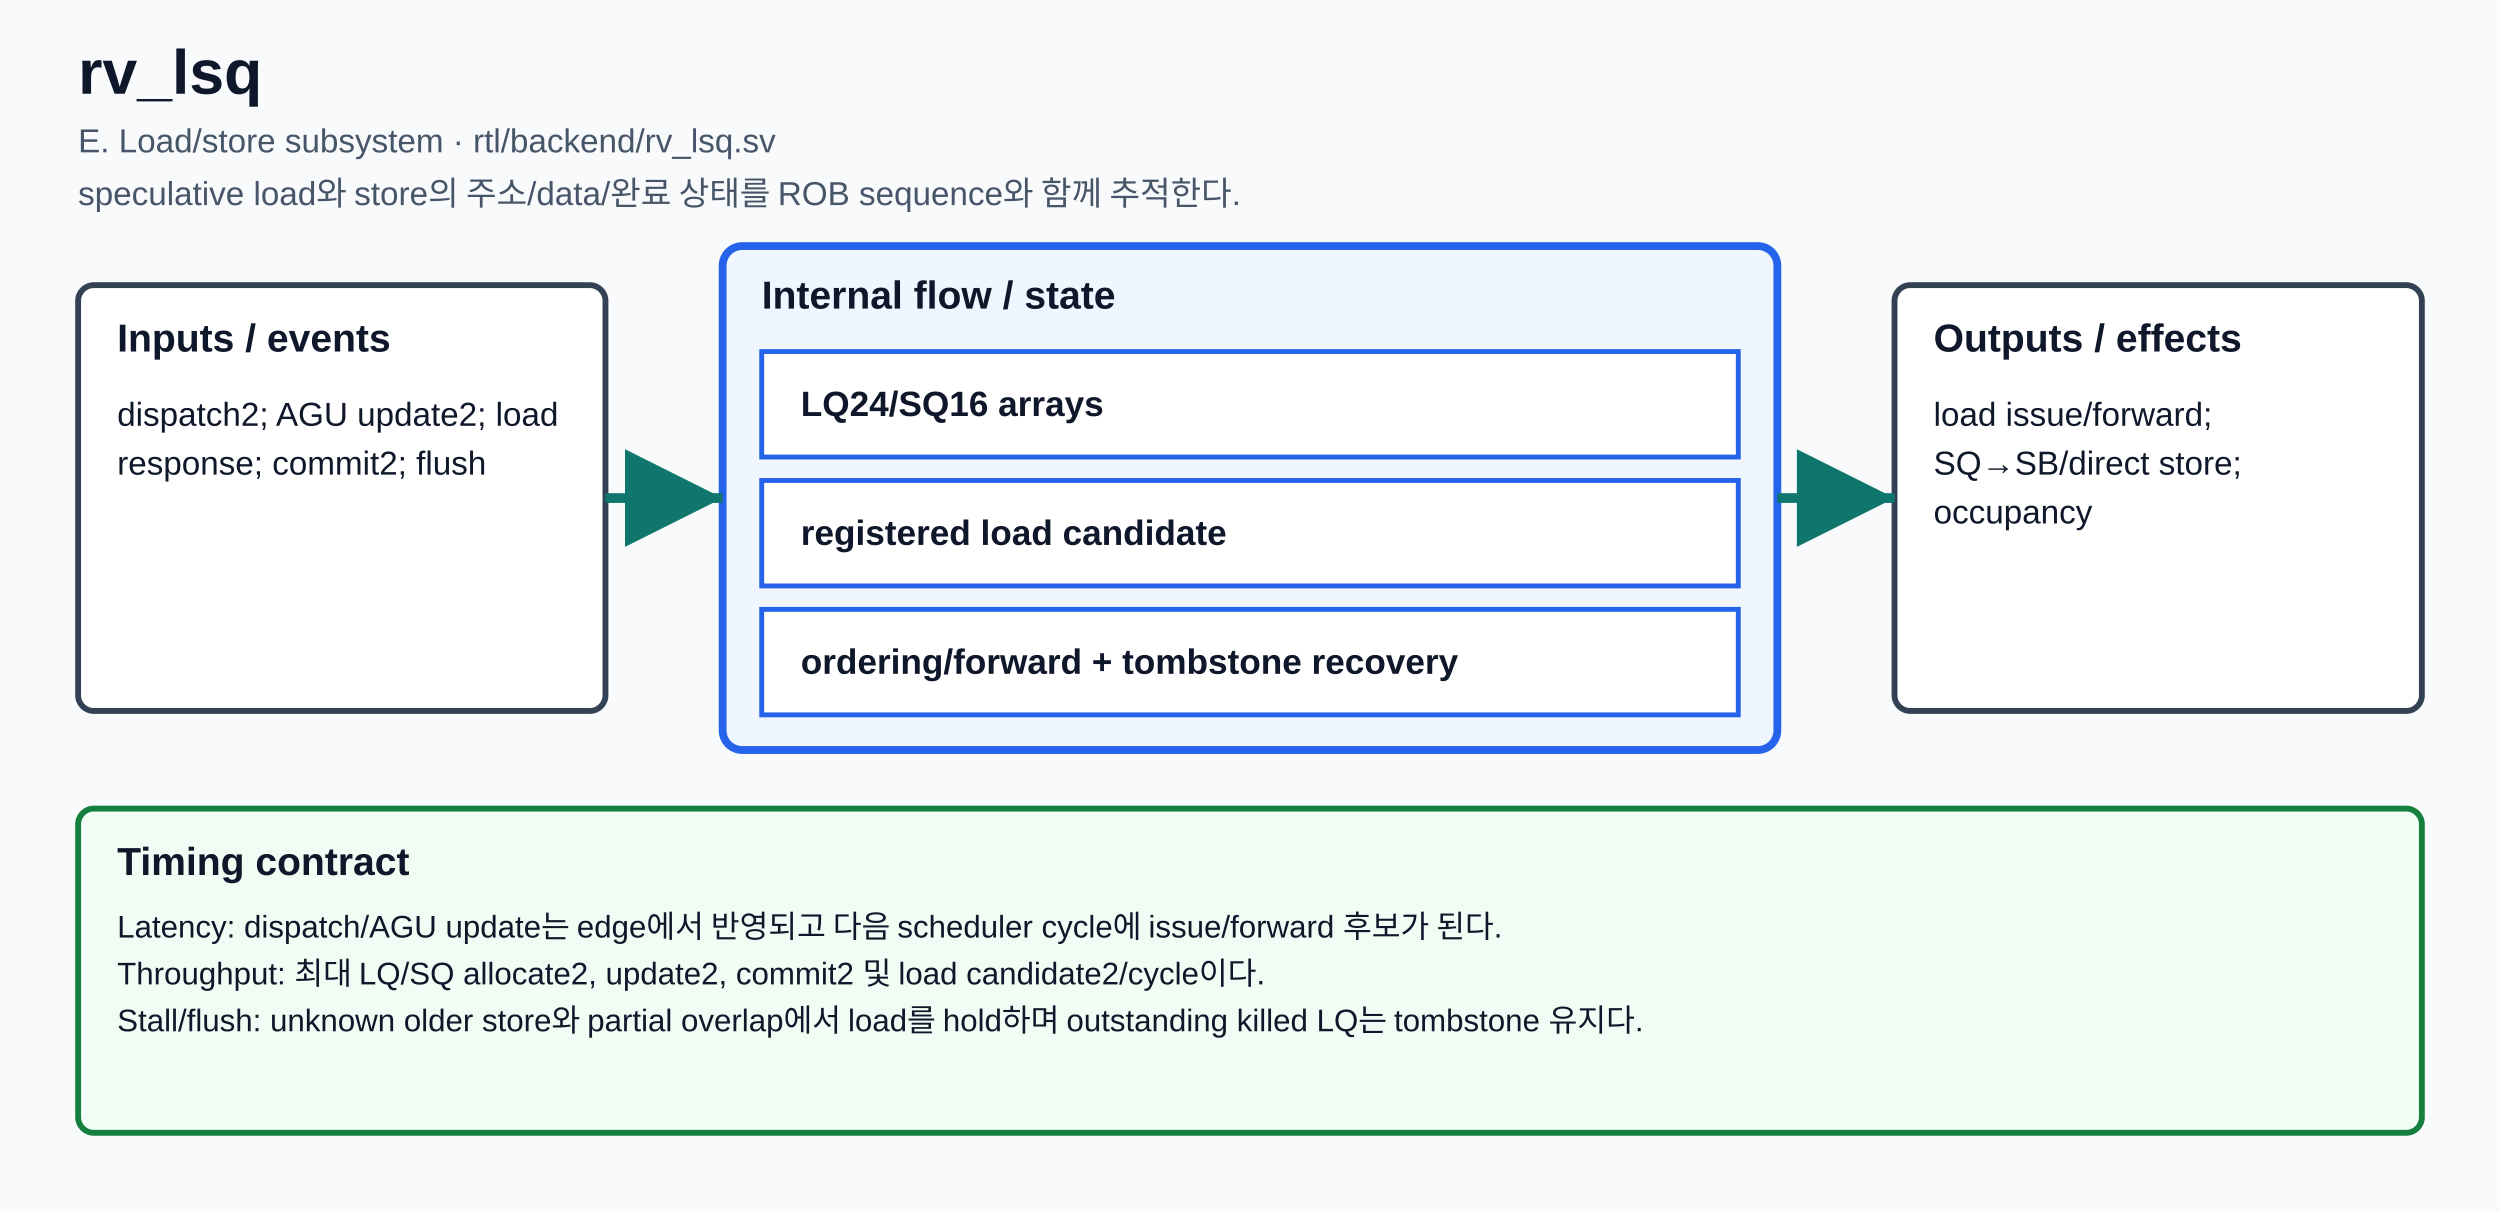
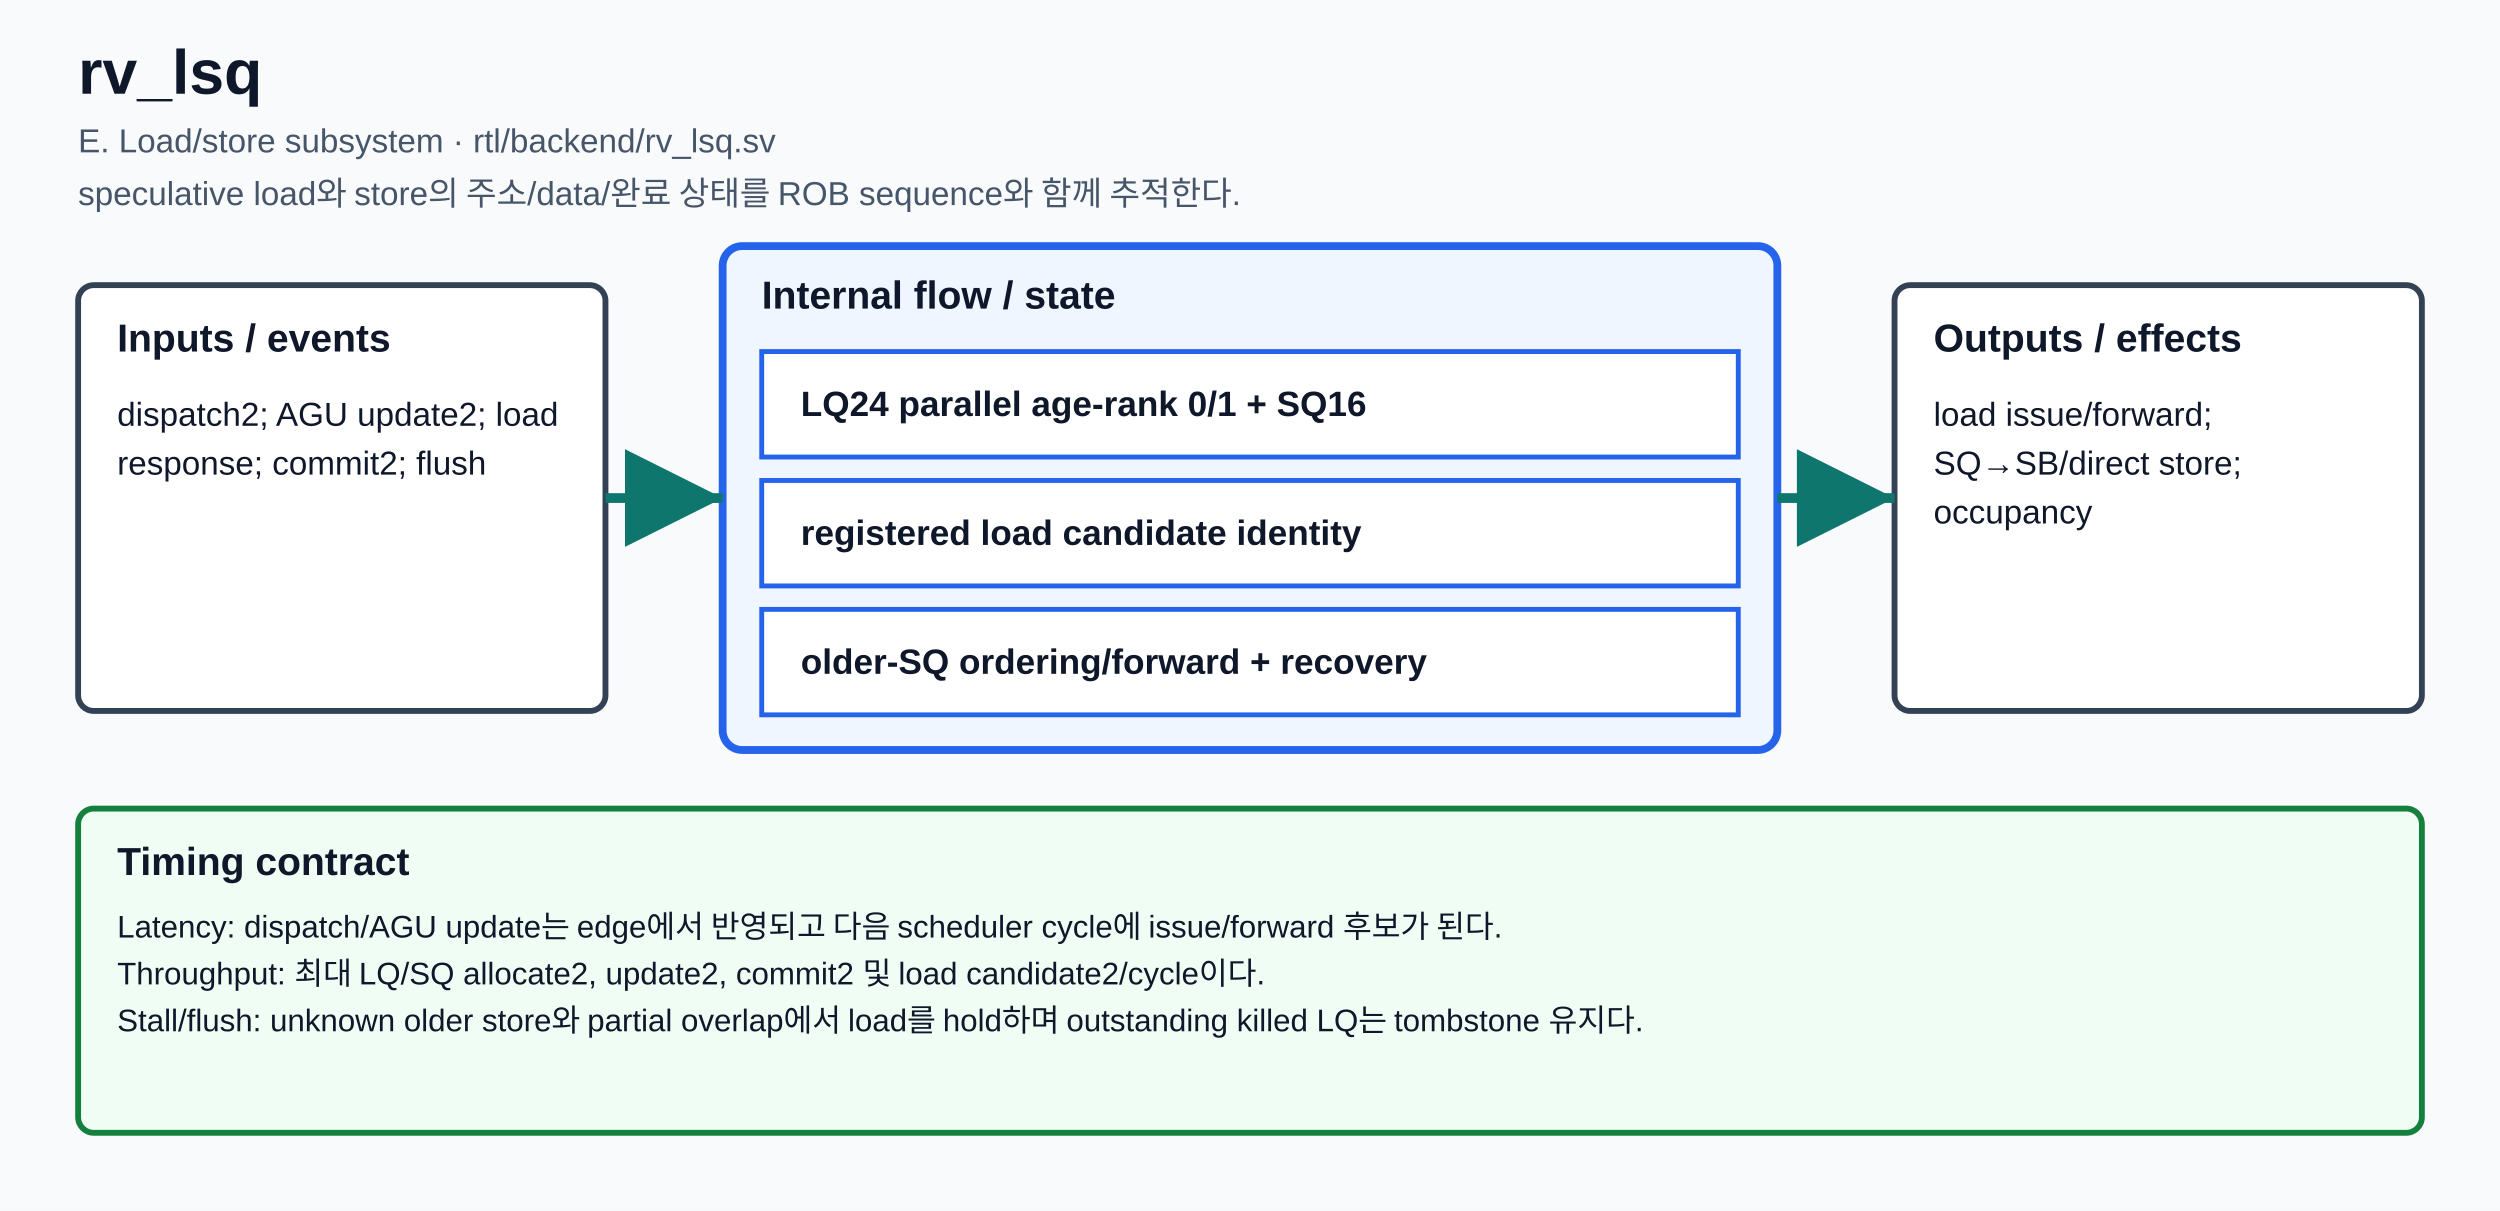
<svg xmlns="http://www.w3.org/2000/svg" width="1280" height="620" viewBox="0 0 1280 620" role="img" aria-labelledby="title desc">
  <defs>
    <marker id="arrow" markerWidth="12" markerHeight="12" refX="10" refY="5" orient="auto">
      <path d="M0,0 L10,5 L0,10 Z" class="arrow-head" />
    </marker>
  </defs>
  <style>
  .bg { fill:#f8fafc; } .panel { fill:#ffffff; stroke:#334155; stroke-width:3; }
  .core { fill:#eff6ff; stroke:#2563eb; stroke-width:4; } .stage { fill:#ffffff; stroke:#2563eb; stroke-width:2.5; }
  .timing { fill:#f0fdf4; stroke:#15803d; stroke-width:3; } .wire { fill:none; stroke:#0f766e; stroke-width:5; marker-end:url(#arrow); }
  .arrow-head { fill:#0f766e; } text { font-family:'Noto Sans KR','Malgun Gothic',Arial,sans-serif; fill:#0f172a; }
  .title { font-size:32px; font-weight:700; } .subtitle { font-size:17px; fill:#475569; }
  .label { font-size:20px; font-weight:700; } .body { font-size:17px; } .stage-text { font-size:18px; font-weight:600; }
  .timing-text { font-size:16px; }
  @media (prefers-color-scheme:dark) { .bg{fill:#0f172a} .panel{fill:#111827;stroke:#94a3b8} .core{fill:#172554;stroke:#60a5fa} .stage{fill:#111827;stroke:#60a5fa} .timing{fill:#052e16;stroke:#4ade80} text{fill:#e5e7eb} .subtitle{fill:#cbd5e1} .wire{stroke:#5eead4} .arrow-head{fill:#5eead4} }
</style>
  <rect width="1280" height="620" class="bg" />
  <text x="40" y="48" class="title">rv_lsq</text>
  <text x="40" y="78" class="subtitle">E. Load/store subsystem · rtl/backend/rv_lsq.sv</text>
  <text x="40" y="105" class="subtitle">
    <tspan x="40" dy="0">speculative load와 store의 주소/data/완료 상태를 ROB sequence와 함께 추적한다.</tspan>
  </text>
  <rect x="40" y="146" width="270" height="218" rx="8" class="panel" />
  <text x="60" y="180" class="label">Inputs / events</text>
  <text x="60" y="218" class="body">
    <tspan x="60" dy="0">dispatch2; AGU update2; load</tspan>
    <tspan x="60" dy="25">response; commit2; flush</tspan>
  </text>
  <rect x="370" y="126" width="540" height="258" rx="10" class="core" />
  <text x="390" y="158" class="label">Internal flow / state</text>
  <rect x="390" y="180" width="500" height="54" class="stage" />
  <text x="410" y="213" class="stage-text">
-     <tspan x="410" dy="0">LQ24/SQ16 arrays</tspan>
+     <tspan x="410" dy="0">LQ24 parallel age-rank 0/1 + SQ16</tspan>
  </text>
  <rect x="390" y="246" width="500" height="54" class="stage" />
  <text x="410" y="279" class="stage-text">
-     <tspan x="410" dy="0">registered load candidate</tspan>
+     <tspan x="410" dy="0">registered load candidate identity</tspan>
  </text>
  <rect x="390" y="312" width="500" height="54" class="stage" />
  <text x="410" y="345" class="stage-text">
-     <tspan x="410" dy="0">ordering/forward + tombstone recovery</tspan>
+     <tspan x="410" dy="0">older-SQ ordering/forward + recovery</tspan>
  </text>
  <rect x="970" y="146" width="270" height="218" rx="8" class="panel" />
  <text x="990" y="180" class="label">Outputs / effects</text>
  <text x="990" y="218" class="body">
    <tspan x="990" dy="0">load issue/forward;</tspan>
    <tspan x="990" dy="25">SQ→SB/direct store;</tspan>
    <tspan x="990" dy="25">occupancy</tspan>
  </text>
  <path d="M310 255 H350 V255 H370" class="wire" />
  <path d="M910 255 H950 V255 H970" class="wire" />
  <rect x="40" y="414" width="1200" height="166" rx="8" class="timing" />
  <text x="60" y="448" class="label">Timing contract</text>
  <text x="60" y="480" class="timing-text">
    <tspan x="60" dy="0">Latency: dispatch/AGU update는 edge에서 반영되고 다음 scheduler cycle에 issue/forward 후보가 된다.</tspan>
    <tspan x="60" dy="24">Throughput: 최대 LQ/SQ allocate2, update2, commit2 및 load candidate2/cycle이다.</tspan>
    <tspan x="60" dy="24">Stall/flush: unknown older store와 partial overlap에서 load를 hold하며 outstanding killed LQ는 tombstone 유지다.</tspan>
  </text>
</svg>
